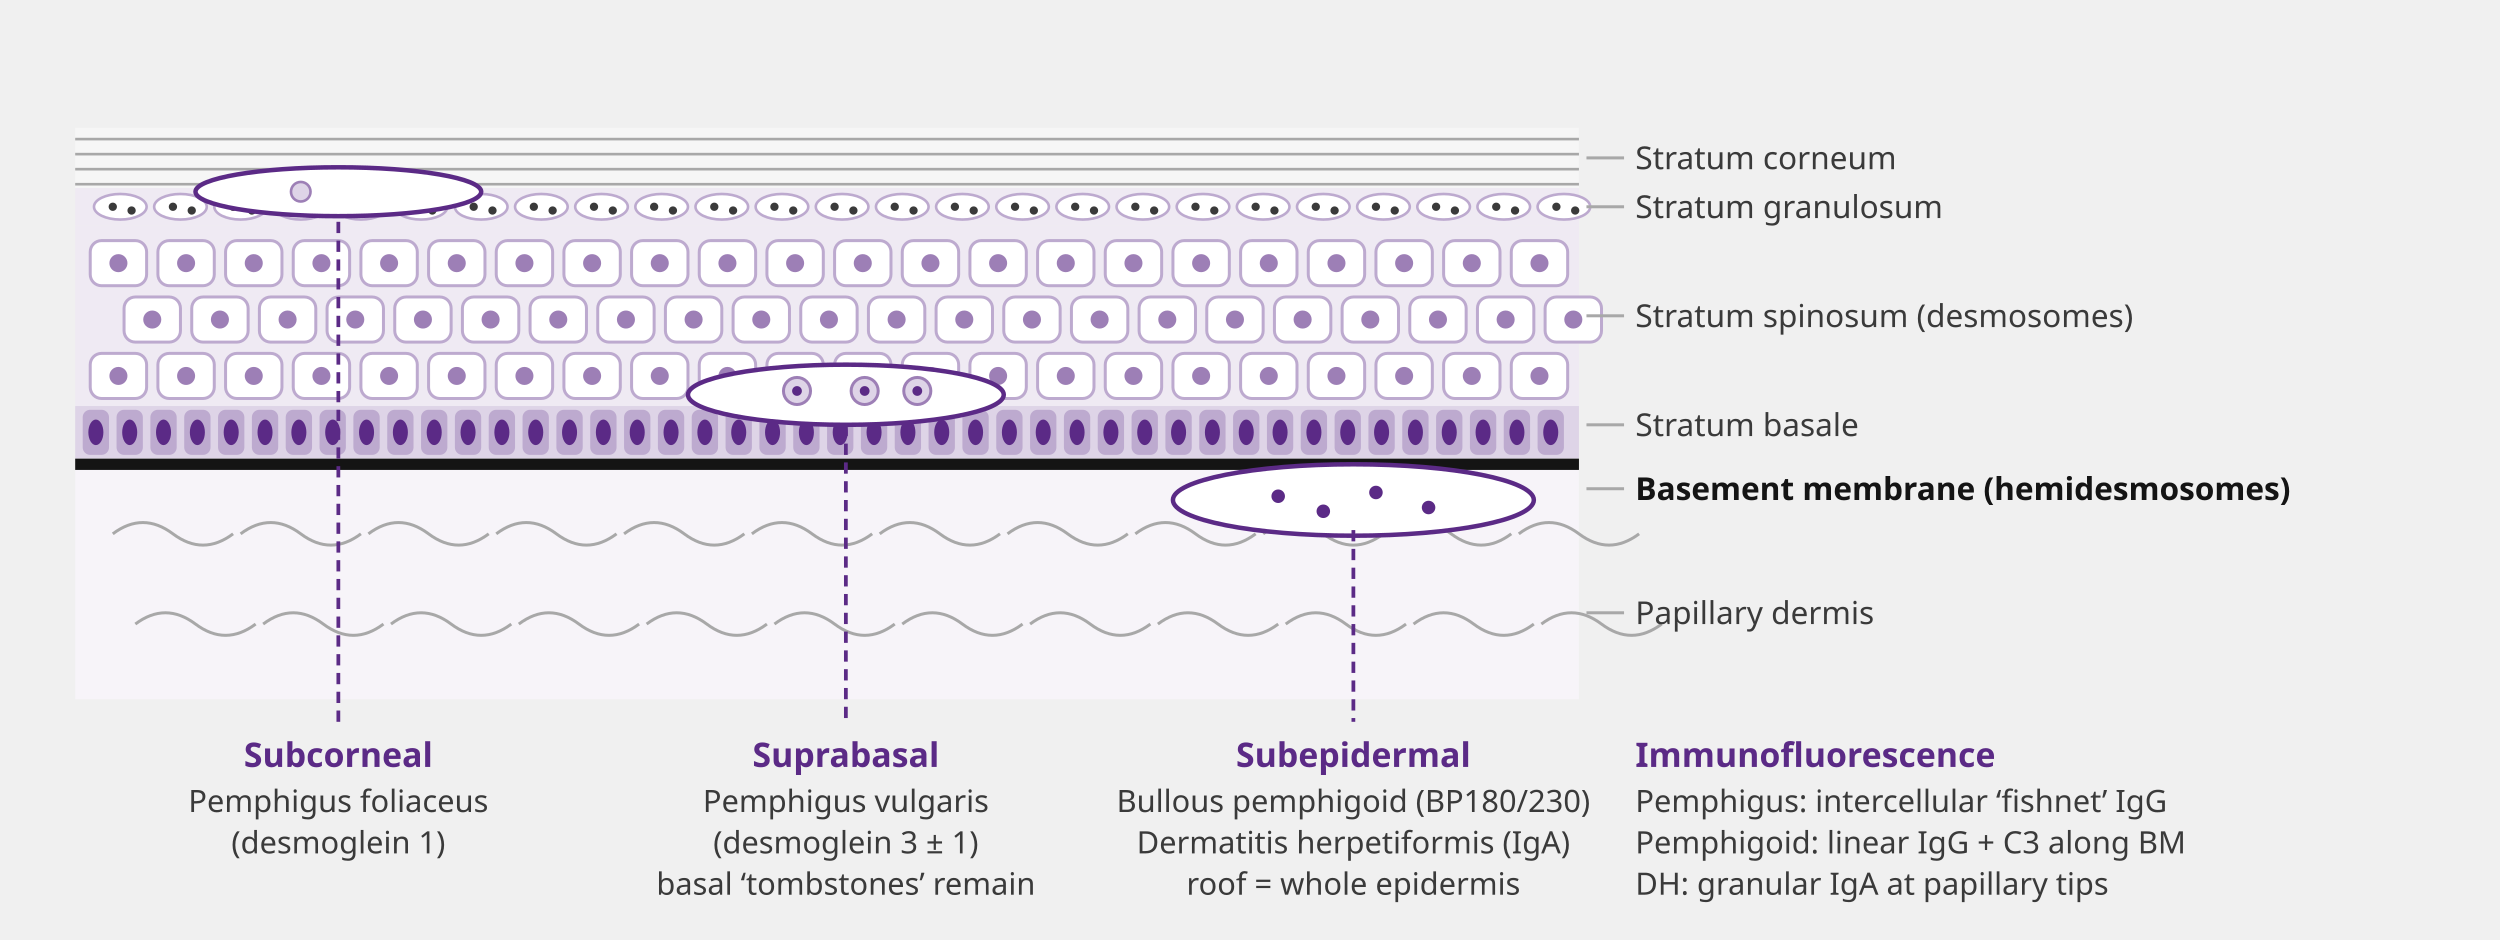
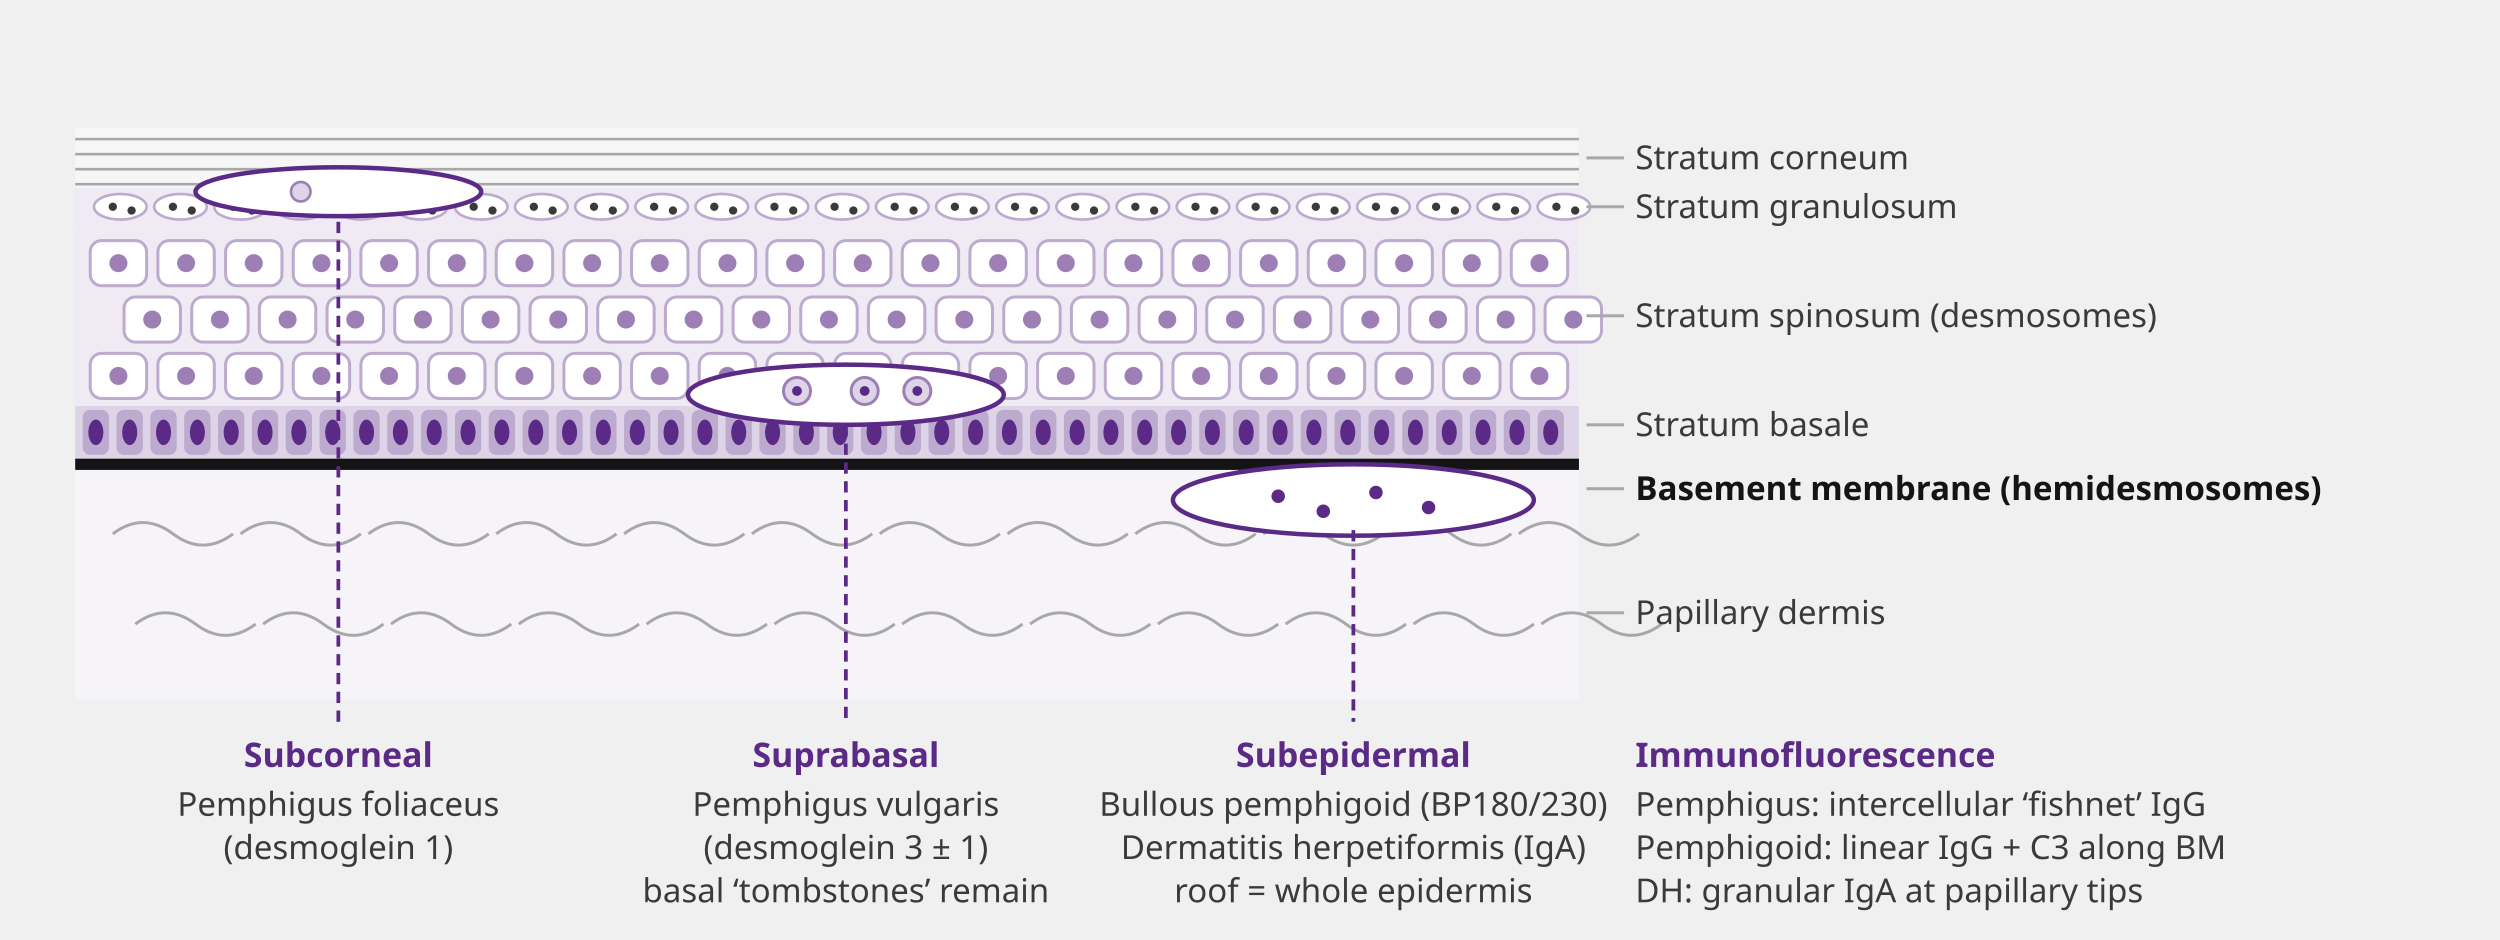
<svg xmlns="http://www.w3.org/2000/svg" viewBox="0 0 665 250" width="665" height="250" font-family="BookSans, sans-serif">
  <rect x="20" y="124" width="400" height="62" fill="#f7f4f9" />
  <path d="M30,142 q8,-6 16,0 t16,0" fill="none" stroke="#a8a8a8" stroke-width="0.8" />
  <path d="M36,166 q8,-6 16,0 t16,0" fill="none" stroke="#a8a8a8" stroke-width="0.8" />
  <path d="M64,142 q8,-6 16,0 t16,0" fill="none" stroke="#a8a8a8" stroke-width="0.8" />
  <path d="M70,166 q8,-6 16,0 t16,0" fill="none" stroke="#a8a8a8" stroke-width="0.8" />
  <path d="M98,142 q8,-6 16,0 t16,0" fill="none" stroke="#a8a8a8" stroke-width="0.8" />
  <path d="M104,166 q8,-6 16,0 t16,0" fill="none" stroke="#a8a8a8" stroke-width="0.8" />
  <path d="M132,142 q8,-6 16,0 t16,0" fill="none" stroke="#a8a8a8" stroke-width="0.8" />
  <path d="M138,166 q8,-6 16,0 t16,0" fill="none" stroke="#a8a8a8" stroke-width="0.8" />
  <path d="M166,142 q8,-6 16,0 t16,0" fill="none" stroke="#a8a8a8" stroke-width="0.8" />
  <path d="M172,166 q8,-6 16,0 t16,0" fill="none" stroke="#a8a8a8" stroke-width="0.8" />
  <path d="M200,142 q8,-6 16,0 t16,0" fill="none" stroke="#a8a8a8" stroke-width="0.8" />
  <path d="M206,166 q8,-6 16,0 t16,0" fill="none" stroke="#a8a8a8" stroke-width="0.8" />
  <path d="M234,142 q8,-6 16,0 t16,0" fill="none" stroke="#a8a8a8" stroke-width="0.8" />
  <path d="M240,166 q8,-6 16,0 t16,0" fill="none" stroke="#a8a8a8" stroke-width="0.8" />
  <path d="M268,142 q8,-6 16,0 t16,0" fill="none" stroke="#a8a8a8" stroke-width="0.8" />
  <path d="M274,166 q8,-6 16,0 t16,0" fill="none" stroke="#a8a8a8" stroke-width="0.8" />
  <path d="M302,142 q8,-6 16,0 t16,0" fill="none" stroke="#a8a8a8" stroke-width="0.8" />
  <path d="M308,166 q8,-6 16,0 t16,0" fill="none" stroke="#a8a8a8" stroke-width="0.8" />
  <path d="M336,142 q8,-6 16,0 t16,0" fill="none" stroke="#a8a8a8" stroke-width="0.8" />
  <path d="M342,166 q8,-6 16,0 t16,0" fill="none" stroke="#a8a8a8" stroke-width="0.8" />
  <path d="M370,142 q8,-6 16,0 t16,0" fill="none" stroke="#a8a8a8" stroke-width="0.8" />
  <path d="M376,166 q8,-6 16,0 t16,0" fill="none" stroke="#a8a8a8" stroke-width="0.8" />
  <path d="M404,142 q8,-6 16,0 t16,0" fill="none" stroke="#a8a8a8" stroke-width="0.8" />
  <path d="M410,166 q8,-6 16,0 t16,0" fill="none" stroke="#a8a8a8" stroke-width="0.8" />
  <rect x="20" y="34" width="400" height="16" fill="#f6f6f6" />
  <line x1="20" y1="37" x2="420" y2="37" stroke="#a8a8a8" stroke-width="0.7" />
  <line x1="20" y1="41" x2="420" y2="41" stroke="#a8a8a8" stroke-width="0.7" />
  <line x1="20" y1="45" x2="420" y2="45" stroke="#a8a8a8" stroke-width="0.7" />
  <line x1="20" y1="49" x2="420" y2="49" stroke="#a8a8a8" stroke-width="0.7" />
  <rect x="20" y="50" width="400" height="10" fill="#efeaf3" />
  <ellipse cx="32" cy="55.0" rx="7" ry="3.4" fill="#fff" stroke="#bdaacf" stroke-width="0.7" />
  <circle cx="30" cy="55.0" r="1.1" fill="#3a3a3a" />
  <circle cx="35" cy="56.0" r="1.1" fill="#3a3a3a" />
  <ellipse cx="48" cy="55.0" rx="7" ry="3.4" fill="#fff" stroke="#bdaacf" stroke-width="0.7" />
  <circle cx="46" cy="55.0" r="1.1" fill="#3a3a3a" />
  <circle cx="51" cy="56.0" r="1.1" fill="#3a3a3a" />
  <ellipse cx="64" cy="55.0" rx="7" ry="3.4" fill="#fff" stroke="#bdaacf" stroke-width="0.7" />
  <circle cx="62" cy="55.0" r="1.1" fill="#3a3a3a" />
  <circle cx="67" cy="56.0" r="1.1" fill="#3a3a3a" />
  <ellipse cx="80" cy="55.0" rx="7" ry="3.4" fill="#fff" stroke="#bdaacf" stroke-width="0.7" />
  <circle cx="78" cy="55.0" r="1.1" fill="#3a3a3a" />
  <circle cx="83" cy="56.0" r="1.1" fill="#3a3a3a" />
  <ellipse cx="96" cy="55.0" rx="7" ry="3.4" fill="#fff" stroke="#bdaacf" stroke-width="0.7" />
  <circle cx="94" cy="55.0" r="1.1" fill="#3a3a3a" />
  <circle cx="99" cy="56.0" r="1.1" fill="#3a3a3a" />
  <ellipse cx="112" cy="55.0" rx="7" ry="3.4" fill="#fff" stroke="#bdaacf" stroke-width="0.7" />
  <circle cx="110" cy="55.0" r="1.1" fill="#3a3a3a" />
  <circle cx="115" cy="56.0" r="1.1" fill="#3a3a3a" />
  <ellipse cx="128" cy="55.0" rx="7" ry="3.4" fill="#fff" stroke="#bdaacf" stroke-width="0.7" />
  <circle cx="126" cy="55.0" r="1.1" fill="#3a3a3a" />
  <circle cx="131" cy="56.0" r="1.1" fill="#3a3a3a" />
  <ellipse cx="144" cy="55.0" rx="7" ry="3.4" fill="#fff" stroke="#bdaacf" stroke-width="0.7" />
  <circle cx="142" cy="55.0" r="1.1" fill="#3a3a3a" />
  <circle cx="147" cy="56.0" r="1.1" fill="#3a3a3a" />
  <ellipse cx="160" cy="55.0" rx="7" ry="3.4" fill="#fff" stroke="#bdaacf" stroke-width="0.7" />
  <circle cx="158" cy="55.0" r="1.1" fill="#3a3a3a" />
  <circle cx="163" cy="56.0" r="1.1" fill="#3a3a3a" />
  <ellipse cx="176" cy="55.0" rx="7" ry="3.4" fill="#fff" stroke="#bdaacf" stroke-width="0.7" />
  <circle cx="174" cy="55.0" r="1.1" fill="#3a3a3a" />
  <circle cx="179" cy="56.0" r="1.1" fill="#3a3a3a" />
  <ellipse cx="192" cy="55.0" rx="7" ry="3.4" fill="#fff" stroke="#bdaacf" stroke-width="0.7" />
  <circle cx="190" cy="55.0" r="1.1" fill="#3a3a3a" />
  <circle cx="195" cy="56.0" r="1.1" fill="#3a3a3a" />
  <ellipse cx="208" cy="55.0" rx="7" ry="3.4" fill="#fff" stroke="#bdaacf" stroke-width="0.7" />
  <circle cx="206" cy="55.0" r="1.1" fill="#3a3a3a" />
  <circle cx="211" cy="56.0" r="1.1" fill="#3a3a3a" />
  <ellipse cx="224" cy="55.0" rx="7" ry="3.4" fill="#fff" stroke="#bdaacf" stroke-width="0.7" />
  <circle cx="222" cy="55.0" r="1.1" fill="#3a3a3a" />
  <circle cx="227" cy="56.0" r="1.1" fill="#3a3a3a" />
  <ellipse cx="240" cy="55.0" rx="7" ry="3.4" fill="#fff" stroke="#bdaacf" stroke-width="0.7" />
  <circle cx="238" cy="55.0" r="1.1" fill="#3a3a3a" />
  <circle cx="243" cy="56.0" r="1.1" fill="#3a3a3a" />
  <ellipse cx="256" cy="55.0" rx="7" ry="3.4" fill="#fff" stroke="#bdaacf" stroke-width="0.7" />
  <circle cx="254" cy="55.0" r="1.1" fill="#3a3a3a" />
  <circle cx="259" cy="56.0" r="1.1" fill="#3a3a3a" />
  <ellipse cx="272" cy="55.0" rx="7" ry="3.4" fill="#fff" stroke="#bdaacf" stroke-width="0.7" />
  <circle cx="270" cy="55.0" r="1.1" fill="#3a3a3a" />
  <circle cx="275" cy="56.0" r="1.1" fill="#3a3a3a" />
  <ellipse cx="288" cy="55.0" rx="7" ry="3.4" fill="#fff" stroke="#bdaacf" stroke-width="0.7" />
  <circle cx="286" cy="55.0" r="1.1" fill="#3a3a3a" />
  <circle cx="291" cy="56.0" r="1.1" fill="#3a3a3a" />
  <ellipse cx="304" cy="55.0" rx="7" ry="3.4" fill="#fff" stroke="#bdaacf" stroke-width="0.7" />
  <circle cx="302" cy="55.0" r="1.1" fill="#3a3a3a" />
  <circle cx="307" cy="56.0" r="1.1" fill="#3a3a3a" />
  <ellipse cx="320" cy="55.0" rx="7" ry="3.4" fill="#fff" stroke="#bdaacf" stroke-width="0.7" />
  <circle cx="318" cy="55.0" r="1.1" fill="#3a3a3a" />
  <circle cx="323" cy="56.0" r="1.1" fill="#3a3a3a" />
  <ellipse cx="336" cy="55.0" rx="7" ry="3.4" fill="#fff" stroke="#bdaacf" stroke-width="0.7" />
  <circle cx="334" cy="55.0" r="1.1" fill="#3a3a3a" />
  <circle cx="339" cy="56.0" r="1.1" fill="#3a3a3a" />
  <ellipse cx="352" cy="55.0" rx="7" ry="3.4" fill="#fff" stroke="#bdaacf" stroke-width="0.7" />
  <circle cx="350" cy="55.0" r="1.1" fill="#3a3a3a" />
  <circle cx="355" cy="56.0" r="1.1" fill="#3a3a3a" />
  <ellipse cx="368" cy="55.0" rx="7" ry="3.4" fill="#fff" stroke="#bdaacf" stroke-width="0.7" />
  <circle cx="366" cy="55.0" r="1.1" fill="#3a3a3a" />
  <circle cx="371" cy="56.0" r="1.1" fill="#3a3a3a" />
  <ellipse cx="384" cy="55.0" rx="7" ry="3.4" fill="#fff" stroke="#bdaacf" stroke-width="0.7" />
  <circle cx="382" cy="55.0" r="1.1" fill="#3a3a3a" />
  <circle cx="387" cy="56.0" r="1.1" fill="#3a3a3a" />
  <ellipse cx="400" cy="55.0" rx="7" ry="3.4" fill="#fff" stroke="#bdaacf" stroke-width="0.7" />
  <circle cx="398" cy="55.0" r="1.1" fill="#3a3a3a" />
  <circle cx="403" cy="56.0" r="1.1" fill="#3a3a3a" />
  <ellipse cx="416" cy="55.0" rx="7" ry="3.4" fill="#fff" stroke="#bdaacf" stroke-width="0.7" />
  <circle cx="414" cy="55.0" r="1.1" fill="#3a3a3a" />
  <circle cx="419" cy="56.0" r="1.1" fill="#3a3a3a" />
  <rect x="20" y="60" width="400" height="48" fill="#efeaf3" />
  <rect x="24" y="64" width="15" height="12" rx="3" fill="#fff" stroke="#bdaacf" stroke-width="0.8" />
  <circle cx="31.5" cy="70" r="2.4" fill="#9d7fb6" />
  <rect x="42" y="64" width="15" height="12" rx="3" fill="#fff" stroke="#bdaacf" stroke-width="0.8" />
  <circle cx="49.5" cy="70" r="2.4" fill="#9d7fb6" />
  <rect x="60" y="64" width="15" height="12" rx="3" fill="#fff" stroke="#bdaacf" stroke-width="0.8" />
  <circle cx="67.5" cy="70" r="2.4" fill="#9d7fb6" />
  <rect x="78" y="64" width="15" height="12" rx="3" fill="#fff" stroke="#bdaacf" stroke-width="0.8" />
  <circle cx="85.5" cy="70" r="2.4" fill="#9d7fb6" />
  <rect x="96" y="64" width="15" height="12" rx="3" fill="#fff" stroke="#bdaacf" stroke-width="0.8" />
  <circle cx="103.5" cy="70" r="2.4" fill="#9d7fb6" />
  <rect x="114" y="64" width="15" height="12" rx="3" fill="#fff" stroke="#bdaacf" stroke-width="0.8" />
  <circle cx="121.5" cy="70" r="2.4" fill="#9d7fb6" />
  <rect x="132" y="64" width="15" height="12" rx="3" fill="#fff" stroke="#bdaacf" stroke-width="0.8" />
  <circle cx="139.5" cy="70" r="2.4" fill="#9d7fb6" />
  <rect x="150" y="64" width="15" height="12" rx="3" fill="#fff" stroke="#bdaacf" stroke-width="0.8" />
  <circle cx="157.5" cy="70" r="2.4" fill="#9d7fb6" />
  <rect x="168" y="64" width="15" height="12" rx="3" fill="#fff" stroke="#bdaacf" stroke-width="0.8" />
  <circle cx="175.5" cy="70" r="2.4" fill="#9d7fb6" />
  <rect x="186" y="64" width="15" height="12" rx="3" fill="#fff" stroke="#bdaacf" stroke-width="0.8" />
  <circle cx="193.5" cy="70" r="2.4" fill="#9d7fb6" />
  <rect x="204" y="64" width="15" height="12" rx="3" fill="#fff" stroke="#bdaacf" stroke-width="0.8" />
  <circle cx="211.5" cy="70" r="2.4" fill="#9d7fb6" />
  <rect x="222" y="64" width="15" height="12" rx="3" fill="#fff" stroke="#bdaacf" stroke-width="0.8" />
  <circle cx="229.5" cy="70" r="2.4" fill="#9d7fb6" />
  <rect x="240" y="64" width="15" height="12" rx="3" fill="#fff" stroke="#bdaacf" stroke-width="0.8" />
  <circle cx="247.5" cy="70" r="2.4" fill="#9d7fb6" />
  <rect x="258" y="64" width="15" height="12" rx="3" fill="#fff" stroke="#bdaacf" stroke-width="0.8" />
  <circle cx="265.5" cy="70" r="2.4" fill="#9d7fb6" />
  <rect x="276" y="64" width="15" height="12" rx="3" fill="#fff" stroke="#bdaacf" stroke-width="0.8" />
  <circle cx="283.5" cy="70" r="2.4" fill="#9d7fb6" />
  <rect x="294" y="64" width="15" height="12" rx="3" fill="#fff" stroke="#bdaacf" stroke-width="0.8" />
  <circle cx="301.5" cy="70" r="2.4" fill="#9d7fb6" />
  <rect x="312" y="64" width="15" height="12" rx="3" fill="#fff" stroke="#bdaacf" stroke-width="0.8" />
  <circle cx="319.5" cy="70" r="2.4" fill="#9d7fb6" />
  <rect x="330" y="64" width="15" height="12" rx="3" fill="#fff" stroke="#bdaacf" stroke-width="0.8" />
  <circle cx="337.5" cy="70" r="2.4" fill="#9d7fb6" />
  <rect x="348" y="64" width="15" height="12" rx="3" fill="#fff" stroke="#bdaacf" stroke-width="0.8" />
  <circle cx="355.5" cy="70" r="2.4" fill="#9d7fb6" />
  <rect x="366" y="64" width="15" height="12" rx="3" fill="#fff" stroke="#bdaacf" stroke-width="0.8" />
  <circle cx="373.5" cy="70" r="2.4" fill="#9d7fb6" />
  <rect x="384" y="64" width="15" height="12" rx="3" fill="#fff" stroke="#bdaacf" stroke-width="0.8" />
  <circle cx="391.5" cy="70" r="2.4" fill="#9d7fb6" />
  <rect x="402" y="64" width="15" height="12" rx="3" fill="#fff" stroke="#bdaacf" stroke-width="0.8" />
  <circle cx="409.5" cy="70" r="2.4" fill="#9d7fb6" />
  <rect x="33" y="79" width="15" height="12" rx="3" fill="#fff" stroke="#bdaacf" stroke-width="0.8" />
  <circle cx="40.5" cy="85" r="2.4" fill="#9d7fb6" />
  <rect x="51" y="79" width="15" height="12" rx="3" fill="#fff" stroke="#bdaacf" stroke-width="0.8" />
  <circle cx="58.5" cy="85" r="2.4" fill="#9d7fb6" />
  <rect x="69" y="79" width="15" height="12" rx="3" fill="#fff" stroke="#bdaacf" stroke-width="0.8" />
  <circle cx="76.5" cy="85" r="2.4" fill="#9d7fb6" />
  <rect x="87" y="79" width="15" height="12" rx="3" fill="#fff" stroke="#bdaacf" stroke-width="0.8" />
  <circle cx="94.5" cy="85" r="2.4" fill="#9d7fb6" />
  <rect x="105" y="79" width="15" height="12" rx="3" fill="#fff" stroke="#bdaacf" stroke-width="0.8" />
  <circle cx="112.5" cy="85" r="2.4" fill="#9d7fb6" />
  <rect x="123" y="79" width="15" height="12" rx="3" fill="#fff" stroke="#bdaacf" stroke-width="0.8" />
  <circle cx="130.5" cy="85" r="2.4" fill="#9d7fb6" />
  <rect x="141" y="79" width="15" height="12" rx="3" fill="#fff" stroke="#bdaacf" stroke-width="0.8" />
  <circle cx="148.5" cy="85" r="2.4" fill="#9d7fb6" />
  <rect x="159" y="79" width="15" height="12" rx="3" fill="#fff" stroke="#bdaacf" stroke-width="0.8" />
  <circle cx="166.5" cy="85" r="2.4" fill="#9d7fb6" />
  <rect x="177" y="79" width="15" height="12" rx="3" fill="#fff" stroke="#bdaacf" stroke-width="0.8" />
  <circle cx="184.5" cy="85" r="2.4" fill="#9d7fb6" />
  <rect x="195" y="79" width="15" height="12" rx="3" fill="#fff" stroke="#bdaacf" stroke-width="0.8" />
  <circle cx="202.5" cy="85" r="2.4" fill="#9d7fb6" />
  <rect x="213" y="79" width="15" height="12" rx="3" fill="#fff" stroke="#bdaacf" stroke-width="0.8" />
  <circle cx="220.5" cy="85" r="2.4" fill="#9d7fb6" />
  <rect x="231" y="79" width="15" height="12" rx="3" fill="#fff" stroke="#bdaacf" stroke-width="0.8" />
  <circle cx="238.5" cy="85" r="2.4" fill="#9d7fb6" />
  <rect x="249" y="79" width="15" height="12" rx="3" fill="#fff" stroke="#bdaacf" stroke-width="0.8" />
  <circle cx="256.5" cy="85" r="2.4" fill="#9d7fb6" />
  <rect x="267" y="79" width="15" height="12" rx="3" fill="#fff" stroke="#bdaacf" stroke-width="0.8" />
  <circle cx="274.5" cy="85" r="2.4" fill="#9d7fb6" />
  <rect x="285" y="79" width="15" height="12" rx="3" fill="#fff" stroke="#bdaacf" stroke-width="0.8" />
  <circle cx="292.5" cy="85" r="2.4" fill="#9d7fb6" />
  <rect x="303" y="79" width="15" height="12" rx="3" fill="#fff" stroke="#bdaacf" stroke-width="0.8" />
  <circle cx="310.5" cy="85" r="2.4" fill="#9d7fb6" />
  <rect x="321" y="79" width="15" height="12" rx="3" fill="#fff" stroke="#bdaacf" stroke-width="0.8" />
  <circle cx="328.5" cy="85" r="2.4" fill="#9d7fb6" />
  <rect x="339" y="79" width="15" height="12" rx="3" fill="#fff" stroke="#bdaacf" stroke-width="0.8" />
  <circle cx="346.5" cy="85" r="2.4" fill="#9d7fb6" />
  <rect x="357" y="79" width="15" height="12" rx="3" fill="#fff" stroke="#bdaacf" stroke-width="0.8" />
  <circle cx="364.5" cy="85" r="2.4" fill="#9d7fb6" />
  <rect x="375" y="79" width="15" height="12" rx="3" fill="#fff" stroke="#bdaacf" stroke-width="0.8" />
  <circle cx="382.5" cy="85" r="2.4" fill="#9d7fb6" />
  <rect x="393" y="79" width="15" height="12" rx="3" fill="#fff" stroke="#bdaacf" stroke-width="0.8" />
  <circle cx="400.5" cy="85" r="2.4" fill="#9d7fb6" />
  <rect x="411" y="79" width="15" height="12" rx="3" fill="#fff" stroke="#bdaacf" stroke-width="0.8" />
  <circle cx="418.5" cy="85" r="2.4" fill="#9d7fb6" />
  <rect x="24" y="94" width="15" height="12" rx="3" fill="#fff" stroke="#bdaacf" stroke-width="0.8" />
  <circle cx="31.5" cy="100" r="2.4" fill="#9d7fb6" />
  <rect x="42" y="94" width="15" height="12" rx="3" fill="#fff" stroke="#bdaacf" stroke-width="0.8" />
  <circle cx="49.5" cy="100" r="2.4" fill="#9d7fb6" />
  <rect x="60" y="94" width="15" height="12" rx="3" fill="#fff" stroke="#bdaacf" stroke-width="0.8" />
  <circle cx="67.5" cy="100" r="2.4" fill="#9d7fb6" />
  <rect x="78" y="94" width="15" height="12" rx="3" fill="#fff" stroke="#bdaacf" stroke-width="0.8" />
  <circle cx="85.5" cy="100" r="2.4" fill="#9d7fb6" />
  <rect x="96" y="94" width="15" height="12" rx="3" fill="#fff" stroke="#bdaacf" stroke-width="0.8" />
  <circle cx="103.5" cy="100" r="2.4" fill="#9d7fb6" />
  <rect x="114" y="94" width="15" height="12" rx="3" fill="#fff" stroke="#bdaacf" stroke-width="0.8" />
  <circle cx="121.5" cy="100" r="2.4" fill="#9d7fb6" />
  <rect x="132" y="94" width="15" height="12" rx="3" fill="#fff" stroke="#bdaacf" stroke-width="0.8" />
  <circle cx="139.5" cy="100" r="2.4" fill="#9d7fb6" />
  <rect x="150" y="94" width="15" height="12" rx="3" fill="#fff" stroke="#bdaacf" stroke-width="0.8" />
  <circle cx="157.5" cy="100" r="2.4" fill="#9d7fb6" />
  <rect x="168" y="94" width="15" height="12" rx="3" fill="#fff" stroke="#bdaacf" stroke-width="0.8" />
  <circle cx="175.5" cy="100" r="2.4" fill="#9d7fb6" />
  <rect x="186" y="94" width="15" height="12" rx="3" fill="#fff" stroke="#bdaacf" stroke-width="0.8" />
  <circle cx="193.5" cy="100" r="2.4" fill="#9d7fb6" />
  <rect x="204" y="94" width="15" height="12" rx="3" fill="#fff" stroke="#bdaacf" stroke-width="0.8" />
  <circle cx="211.5" cy="100" r="2.4" fill="#9d7fb6" />
  <rect x="222" y="94" width="15" height="12" rx="3" fill="#fff" stroke="#bdaacf" stroke-width="0.8" />
  <circle cx="229.5" cy="100" r="2.4" fill="#9d7fb6" />
  <rect x="240" y="94" width="15" height="12" rx="3" fill="#fff" stroke="#bdaacf" stroke-width="0.8" />
  <circle cx="247.5" cy="100" r="2.4" fill="#9d7fb6" />
  <rect x="258" y="94" width="15" height="12" rx="3" fill="#fff" stroke="#bdaacf" stroke-width="0.8" />
  <circle cx="265.5" cy="100" r="2.4" fill="#9d7fb6" />
  <rect x="276" y="94" width="15" height="12" rx="3" fill="#fff" stroke="#bdaacf" stroke-width="0.8" />
  <circle cx="283.5" cy="100" r="2.4" fill="#9d7fb6" />
  <rect x="294" y="94" width="15" height="12" rx="3" fill="#fff" stroke="#bdaacf" stroke-width="0.8" />
  <circle cx="301.5" cy="100" r="2.4" fill="#9d7fb6" />
  <rect x="312" y="94" width="15" height="12" rx="3" fill="#fff" stroke="#bdaacf" stroke-width="0.8" />
  <circle cx="319.5" cy="100" r="2.4" fill="#9d7fb6" />
  <rect x="330" y="94" width="15" height="12" rx="3" fill="#fff" stroke="#bdaacf" stroke-width="0.8" />
  <circle cx="337.5" cy="100" r="2.4" fill="#9d7fb6" />
  <rect x="348" y="94" width="15" height="12" rx="3" fill="#fff" stroke="#bdaacf" stroke-width="0.8" />
  <circle cx="355.5" cy="100" r="2.4" fill="#9d7fb6" />
  <rect x="366" y="94" width="15" height="12" rx="3" fill="#fff" stroke="#bdaacf" stroke-width="0.8" />
  <circle cx="373.5" cy="100" r="2.4" fill="#9d7fb6" />
  <rect x="384" y="94" width="15" height="12" rx="3" fill="#fff" stroke="#bdaacf" stroke-width="0.8" />
  <circle cx="391.5" cy="100" r="2.4" fill="#9d7fb6" />
  <rect x="402" y="94" width="15" height="12" rx="3" fill="#fff" stroke="#bdaacf" stroke-width="0.8" />
  <circle cx="409.5" cy="100" r="2.4" fill="#9d7fb6" />
  <rect x="20" y="108" width="400" height="14" fill="#ded4e7" />
  <rect x="22" y="109" width="7" height="12" rx="2" fill="#bdaacf" />
  <ellipse cx="25.5" cy="115.0" rx="2" ry="3.4" fill="#5b2a86" />
  <rect x="31" y="109" width="7" height="12" rx="2" fill="#bdaacf" />
  <ellipse cx="34.5" cy="115.0" rx="2" ry="3.4" fill="#5b2a86" />
  <rect x="40" y="109" width="7" height="12" rx="2" fill="#bdaacf" />
  <ellipse cx="43.5" cy="115.0" rx="2" ry="3.4" fill="#5b2a86" />
  <rect x="49" y="109" width="7" height="12" rx="2" fill="#bdaacf" />
  <ellipse cx="52.5" cy="115.0" rx="2" ry="3.4" fill="#5b2a86" />
  <rect x="58" y="109" width="7" height="12" rx="2" fill="#bdaacf" />
  <ellipse cx="61.5" cy="115.0" rx="2" ry="3.4" fill="#5b2a86" />
  <rect x="67" y="109" width="7" height="12" rx="2" fill="#bdaacf" />
  <ellipse cx="70.5" cy="115.0" rx="2" ry="3.4" fill="#5b2a86" />
  <rect x="76" y="109" width="7" height="12" rx="2" fill="#bdaacf" />
  <ellipse cx="79.5" cy="115.0" rx="2" ry="3.4" fill="#5b2a86" />
  <rect x="85" y="109" width="7" height="12" rx="2" fill="#bdaacf" />
  <ellipse cx="88.5" cy="115.0" rx="2" ry="3.4" fill="#5b2a86" />
  <rect x="94" y="109" width="7" height="12" rx="2" fill="#bdaacf" />
  <ellipse cx="97.5" cy="115.0" rx="2" ry="3.4" fill="#5b2a86" />
  <rect x="103" y="109" width="7" height="12" rx="2" fill="#bdaacf" />
  <ellipse cx="106.5" cy="115.0" rx="2" ry="3.4" fill="#5b2a86" />
  <rect x="112" y="109" width="7" height="12" rx="2" fill="#bdaacf" />
  <ellipse cx="115.5" cy="115.0" rx="2" ry="3.4" fill="#5b2a86" />
  <rect x="121" y="109" width="7" height="12" rx="2" fill="#bdaacf" />
  <ellipse cx="124.5" cy="115.0" rx="2" ry="3.4" fill="#5b2a86" />
  <rect x="130" y="109" width="7" height="12" rx="2" fill="#bdaacf" />
  <ellipse cx="133.5" cy="115.0" rx="2" ry="3.4" fill="#5b2a86" />
  <rect x="139" y="109" width="7" height="12" rx="2" fill="#bdaacf" />
  <ellipse cx="142.5" cy="115.0" rx="2" ry="3.4" fill="#5b2a86" />
  <rect x="148" y="109" width="7" height="12" rx="2" fill="#bdaacf" />
  <ellipse cx="151.5" cy="115.0" rx="2" ry="3.4" fill="#5b2a86" />
  <rect x="157" y="109" width="7" height="12" rx="2" fill="#bdaacf" />
  <ellipse cx="160.5" cy="115.0" rx="2" ry="3.4" fill="#5b2a86" />
  <rect x="166" y="109" width="7" height="12" rx="2" fill="#bdaacf" />
  <ellipse cx="169.5" cy="115.0" rx="2" ry="3.4" fill="#5b2a86" />
  <rect x="175" y="109" width="7" height="12" rx="2" fill="#bdaacf" />
  <ellipse cx="178.5" cy="115.0" rx="2" ry="3.4" fill="#5b2a86" />
  <rect x="184" y="109" width="7" height="12" rx="2" fill="#bdaacf" />
  <ellipse cx="187.5" cy="115.0" rx="2" ry="3.4" fill="#5b2a86" />
  <rect x="193" y="109" width="7" height="12" rx="2" fill="#bdaacf" />
  <ellipse cx="196.5" cy="115.0" rx="2" ry="3.4" fill="#5b2a86" />
  <rect x="202" y="109" width="7" height="12" rx="2" fill="#bdaacf" />
  <ellipse cx="205.5" cy="115.0" rx="2" ry="3.4" fill="#5b2a86" />
  <rect x="211" y="109" width="7" height="12" rx="2" fill="#bdaacf" />
  <ellipse cx="214.5" cy="115.0" rx="2" ry="3.4" fill="#5b2a86" />
  <rect x="220" y="109" width="7" height="12" rx="2" fill="#bdaacf" />
  <ellipse cx="223.5" cy="115.0" rx="2" ry="3.4" fill="#5b2a86" />
  <rect x="229" y="109" width="7" height="12" rx="2" fill="#bdaacf" />
  <ellipse cx="232.5" cy="115.0" rx="2" ry="3.4" fill="#5b2a86" />
  <rect x="238" y="109" width="7" height="12" rx="2" fill="#bdaacf" />
  <ellipse cx="241.5" cy="115.0" rx="2" ry="3.4" fill="#5b2a86" />
  <rect x="247" y="109" width="7" height="12" rx="2" fill="#bdaacf" />
  <ellipse cx="250.5" cy="115.0" rx="2" ry="3.4" fill="#5b2a86" />
  <rect x="256" y="109" width="7" height="12" rx="2" fill="#bdaacf" />
  <ellipse cx="259.5" cy="115.0" rx="2" ry="3.4" fill="#5b2a86" />
  <rect x="265" y="109" width="7" height="12" rx="2" fill="#bdaacf" />
  <ellipse cx="268.5" cy="115.0" rx="2" ry="3.4" fill="#5b2a86" />
  <rect x="274" y="109" width="7" height="12" rx="2" fill="#bdaacf" />
  <ellipse cx="277.5" cy="115.0" rx="2" ry="3.4" fill="#5b2a86" />
  <rect x="283" y="109" width="7" height="12" rx="2" fill="#bdaacf" />
  <ellipse cx="286.5" cy="115.0" rx="2" ry="3.4" fill="#5b2a86" />
  <rect x="292" y="109" width="7" height="12" rx="2" fill="#bdaacf" />
  <ellipse cx="295.5" cy="115.0" rx="2" ry="3.4" fill="#5b2a86" />
  <rect x="301" y="109" width="7" height="12" rx="2" fill="#bdaacf" />
  <ellipse cx="304.5" cy="115.0" rx="2" ry="3.4" fill="#5b2a86" />
  <rect x="310" y="109" width="7" height="12" rx="2" fill="#bdaacf" />
  <ellipse cx="313.5" cy="115.0" rx="2" ry="3.4" fill="#5b2a86" />
  <rect x="319" y="109" width="7" height="12" rx="2" fill="#bdaacf" />
  <ellipse cx="322.5" cy="115.0" rx="2" ry="3.4" fill="#5b2a86" />
  <rect x="328" y="109" width="7" height="12" rx="2" fill="#bdaacf" />
  <ellipse cx="331.5" cy="115.0" rx="2" ry="3.4" fill="#5b2a86" />
  <rect x="337" y="109" width="7" height="12" rx="2" fill="#bdaacf" />
  <ellipse cx="340.5" cy="115.0" rx="2" ry="3.4" fill="#5b2a86" />
  <rect x="346" y="109" width="7" height="12" rx="2" fill="#bdaacf" />
  <ellipse cx="349.5" cy="115.0" rx="2" ry="3.4" fill="#5b2a86" />
  <rect x="355" y="109" width="7" height="12" rx="2" fill="#bdaacf" />
  <ellipse cx="358.5" cy="115.0" rx="2" ry="3.4" fill="#5b2a86" />
  <rect x="364" y="109" width="7" height="12" rx="2" fill="#bdaacf" />
  <ellipse cx="367.5" cy="115.0" rx="2" ry="3.4" fill="#5b2a86" />
  <rect x="373" y="109" width="7" height="12" rx="2" fill="#bdaacf" />
  <ellipse cx="376.5" cy="115.0" rx="2" ry="3.4" fill="#5b2a86" />
  <rect x="382" y="109" width="7" height="12" rx="2" fill="#bdaacf" />
  <ellipse cx="385.5" cy="115.0" rx="2" ry="3.4" fill="#5b2a86" />
  <rect x="391" y="109" width="7" height="12" rx="2" fill="#bdaacf" />
  <ellipse cx="394.5" cy="115.0" rx="2" ry="3.4" fill="#5b2a86" />
  <rect x="400" y="109" width="7" height="12" rx="2" fill="#bdaacf" />
  <ellipse cx="403.5" cy="115.0" rx="2" ry="3.4" fill="#5b2a86" />
  <rect x="409" y="109" width="7" height="12" rx="2" fill="#bdaacf" />
  <ellipse cx="412.5" cy="115.0" rx="2" ry="3.4" fill="#5b2a86" />
  <rect x="20" y="122" width="400" height="3" fill="#141414" />
  <ellipse cx="90" cy="51" rx="38" ry="6.5" fill="#fff" stroke="#5b2a86" stroke-width="1.2" />
  <circle cx="80" cy="51" r="2.6" fill="#ded4e7" stroke="#9d7fb6" stroke-width="0.7" />
  <ellipse cx="225" cy="105" rx="42" ry="8" fill="#fff" stroke="#5b2a86" stroke-width="1.2" />
  <circle cx="212" cy="104" r="3.6" fill="#ded4e7" stroke="#9d7fb6" stroke-width="0.8" />
  <circle cx="212" cy="104" r="1.3" fill="#5b2a86" />
  <circle cx="230" cy="104" r="3.6" fill="#ded4e7" stroke="#9d7fb6" stroke-width="0.8" />
  <circle cx="230" cy="104" r="1.3" fill="#5b2a86" />
  <circle cx="244" cy="104" r="3.6" fill="#ded4e7" stroke="#9d7fb6" stroke-width="0.8" />
  <circle cx="244" cy="104" r="1.3" fill="#5b2a86" />
  <ellipse cx="360" cy="133" rx="48" ry="9.5" fill="#fff" stroke="#5b2a86" stroke-width="1.2" />
  <circle cx="340" cy="132" r="1.8" fill="#5b2a86" />
  <circle cx="352" cy="136" r="1.8" fill="#5b2a86" />
  <circle cx="366" cy="131" r="1.8" fill="#5b2a86" />
  <circle cx="380" cy="135" r="1.8" fill="#5b2a86" />
  <line x1="90" y1="59" x2="90" y2="192" stroke="#5b2a86" stroke-width="1" stroke-dasharray="3,2" />
  <text x="90" y="204" font-size="9" font-weight="700" fill="#5b2a86" text-anchor="middle">Subcorneal</text>
-   <text x="90" y="216" font-size="8.2" font-weight="400" fill="#3a3a3a" text-anchor="middle">Pemphigus foliaceus</text>
-   <text x="90" y="227" font-size="8.2" font-weight="400" fill="#3a3a3a" text-anchor="middle">(desmoglein 1)</text>
+   <text x="90" y="217.0" font-size="8.8" font-weight="400" fill="#3a3a3a" text-anchor="middle">Pemphigus foliaceus</text>
+   <text x="90" y="228.5" font-size="8.8" font-weight="400" fill="#3a3a3a" text-anchor="middle">(desmoglein 1)</text>
  <line x1="225" y1="113" x2="225" y2="192" stroke="#5b2a86" stroke-width="1" stroke-dasharray="3,2" />
  <text x="225" y="204" font-size="9" font-weight="700" fill="#5b2a86" text-anchor="middle">Suprabasal</text>
-   <text x="225" y="216" font-size="8.2" font-weight="400" fill="#3a3a3a" text-anchor="middle">Pemphigus vulgaris</text>
-   <text x="225" y="227" font-size="8.2" font-weight="400" fill="#3a3a3a" text-anchor="middle">(desmoglein 3 ± 1)</text>
-   <text x="225" y="238" font-size="8.2" font-weight="400" fill="#3a3a3a" text-anchor="middle">basal ‘tombstones’ remain</text>
+   <text x="225" y="217.0" font-size="8.8" font-weight="400" fill="#3a3a3a" text-anchor="middle">Pemphigus vulgaris</text>
+   <text x="225" y="228.5" font-size="8.8" font-weight="400" fill="#3a3a3a" text-anchor="middle">(desmoglein 3 ± 1)</text>
+   <text x="225" y="240.0" font-size="8.8" font-weight="400" fill="#3a3a3a" text-anchor="middle">basal ‘tombstones’ remain</text>
  <line x1="360" y1="141" x2="360" y2="192" stroke="#5b2a86" stroke-width="1" stroke-dasharray="3,2" />
  <text x="360" y="204" font-size="9" font-weight="700" fill="#5b2a86" text-anchor="middle">Subepidermal</text>
-   <text x="360" y="216" font-size="8.2" font-weight="400" fill="#3a3a3a" text-anchor="middle">Bullous pemphigoid (BP180/230)</text>
-   <text x="360" y="227" font-size="8.2" font-weight="400" fill="#3a3a3a" text-anchor="middle">Dermatitis herpetiformis (IgA)</text>
-   <text x="360" y="238" font-size="8.2" font-weight="400" fill="#3a3a3a" text-anchor="middle">roof = whole epidermis</text>
+   <text x="360" y="217.0" font-size="8.8" font-weight="400" fill="#3a3a3a" text-anchor="middle">Bullous pemphigoid (BP180/230)</text>
+   <text x="360" y="228.5" font-size="8.8" font-weight="400" fill="#3a3a3a" text-anchor="middle">Dermatitis herpetiformis (IgA)</text>
+   <text x="360" y="240.0" font-size="8.8" font-weight="400" fill="#3a3a3a" text-anchor="middle">roof = whole epidermis</text>
  <line x1="422" y1="42.0" x2="432" y2="42.0" stroke="#a8a8a8" stroke-width="0.8" />
-   <text x="435" y="45.0" font-size="8.4" font-weight="400" fill="#3a3a3a" text-anchor="start">Stratum corneum</text>
+   <text x="435" y="45.0" font-size="8.8" font-weight="400" fill="#3a3a3a" text-anchor="start">Stratum corneum</text>
  <line x1="422" y1="55.0" x2="432" y2="55.0" stroke="#a8a8a8" stroke-width="0.8" />
-   <text x="435" y="58.0" font-size="8.4" font-weight="400" fill="#3a3a3a" text-anchor="start">Stratum granulosum</text>
+   <text x="435" y="58.0" font-size="8.8" font-weight="400" fill="#3a3a3a" text-anchor="start">Stratum granulosum</text>
  <line x1="422" y1="84.0" x2="432" y2="84.0" stroke="#a8a8a8" stroke-width="0.8" />
-   <text x="435" y="87.0" font-size="8.4" font-weight="400" fill="#3a3a3a" text-anchor="start">Stratum spinosum (desmosomes)</text>
+   <text x="435" y="87.0" font-size="8.8" font-weight="400" fill="#3a3a3a" text-anchor="start">Stratum spinosum (desmosomes)</text>
  <line x1="422" y1="113.0" x2="432" y2="113.0" stroke="#a8a8a8" stroke-width="0.8" />
-   <text x="435" y="116.0" font-size="8.4" font-weight="400" fill="#3a3a3a" text-anchor="start">Stratum basale</text>
+   <text x="435" y="116.0" font-size="8.8" font-weight="400" fill="#3a3a3a" text-anchor="start">Stratum basale</text>
  <line x1="422" y1="130" x2="432" y2="130" stroke="#a8a8a8" stroke-width="0.8" />
-   <text x="435" y="133" font-size="8.4" font-weight="700" fill="#141414" text-anchor="start">Basement membrane (hemidesmosomes)</text>
+   <text x="435" y="133" font-size="8.8" font-weight="700" fill="#141414" text-anchor="start">Basement membrane (hemidesmosomes)</text>
  <line x1="422" y1="163.0" x2="432" y2="163.0" stroke="#a8a8a8" stroke-width="0.8" />
-   <text x="435" y="166.0" font-size="8.4" font-weight="400" fill="#3a3a3a" text-anchor="start">Papillary dermis</text>
+   <text x="435" y="166.0" font-size="8.8" font-weight="400" fill="#3a3a3a" text-anchor="start">Papillary dermis</text>
  <text x="435" y="204" font-size="9" font-weight="700" fill="#5b2a86" text-anchor="start">Immunofluorescence</text>
-   <text x="435" y="216" font-size="8.2" font-weight="400" fill="#3a3a3a" text-anchor="start">Pemphigus: intercellular ‘fishnet’ IgG</text>
-   <text x="435" y="227" font-size="8.2" font-weight="400" fill="#3a3a3a" text-anchor="start">Pemphigoid: linear IgG + C3 along BM</text>
-   <text x="435" y="238" font-size="8.2" font-weight="400" fill="#3a3a3a" text-anchor="start">DH: granular IgA at papillary tips</text>
+   <text x="435" y="217.0" font-size="8.8" font-weight="400" fill="#3a3a3a" text-anchor="start">Pemphigus: intercellular ‘fishnet’ IgG</text>
+   <text x="435" y="228.5" font-size="8.8" font-weight="400" fill="#3a3a3a" text-anchor="start">Pemphigoid: linear IgG + C3 along BM</text>
+   <text x="435" y="240.0" font-size="8.8" font-weight="400" fill="#3a3a3a" text-anchor="start">DH: granular IgA at papillary tips</text>
</svg>
